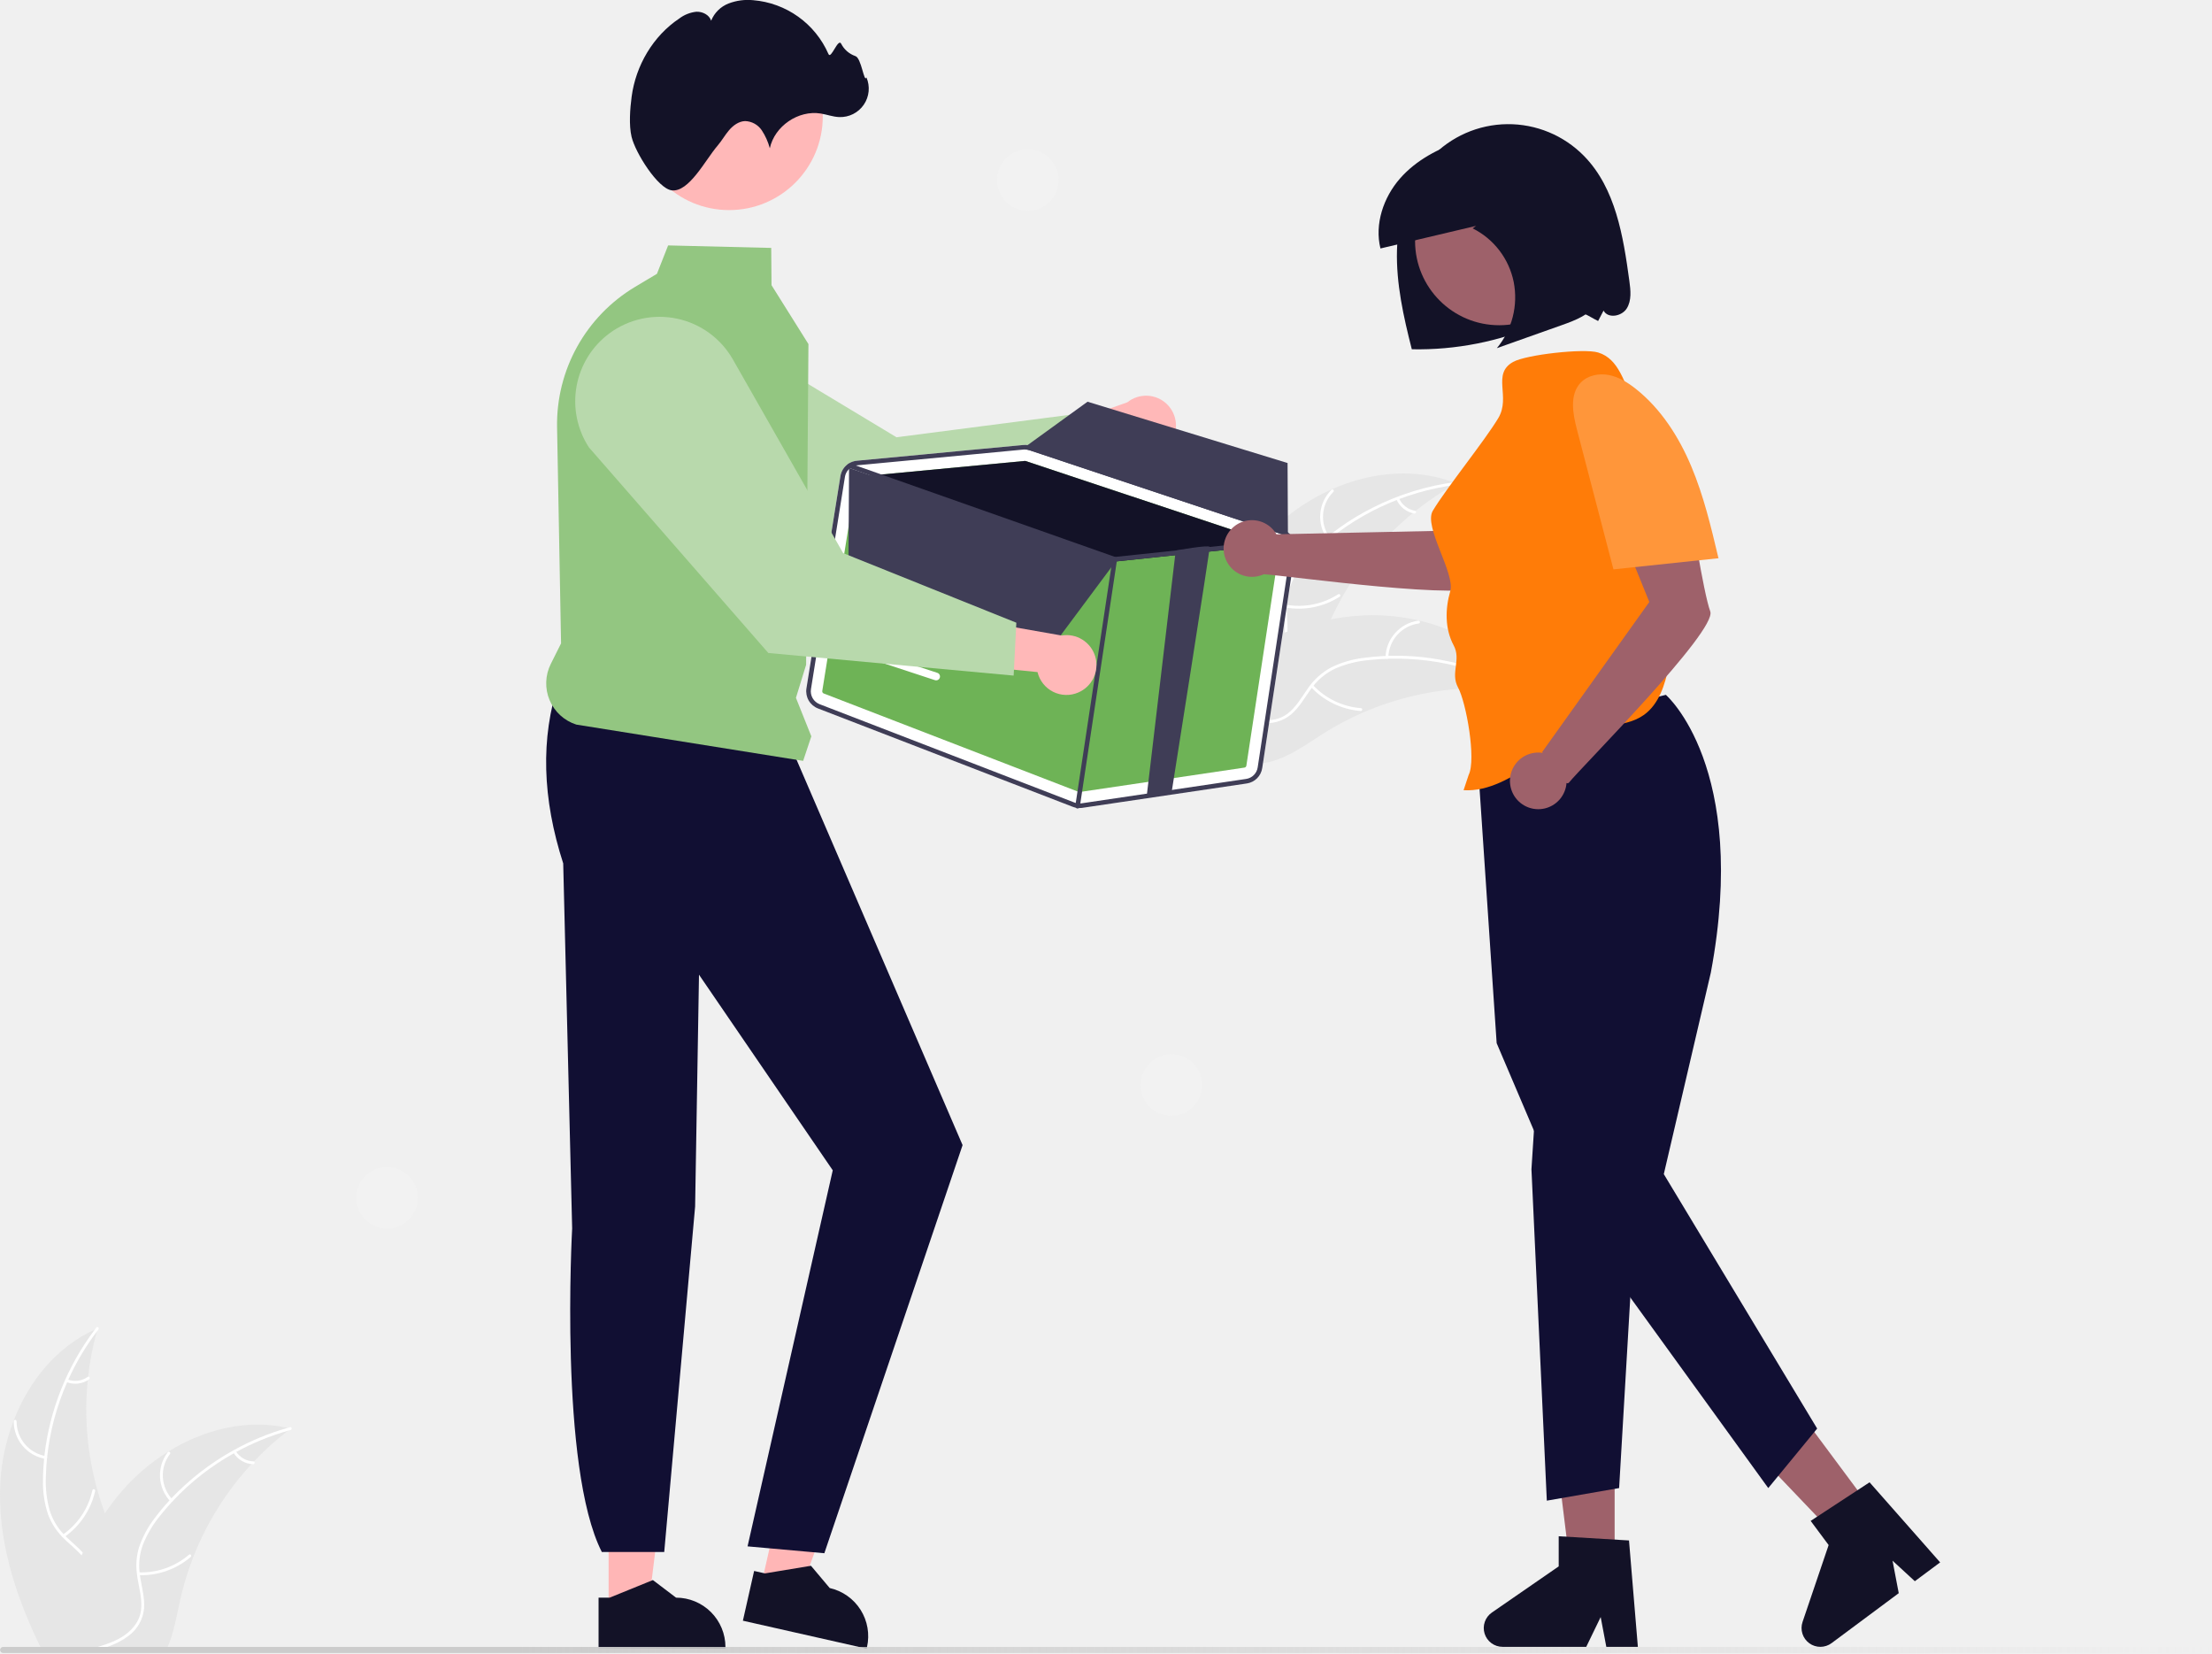
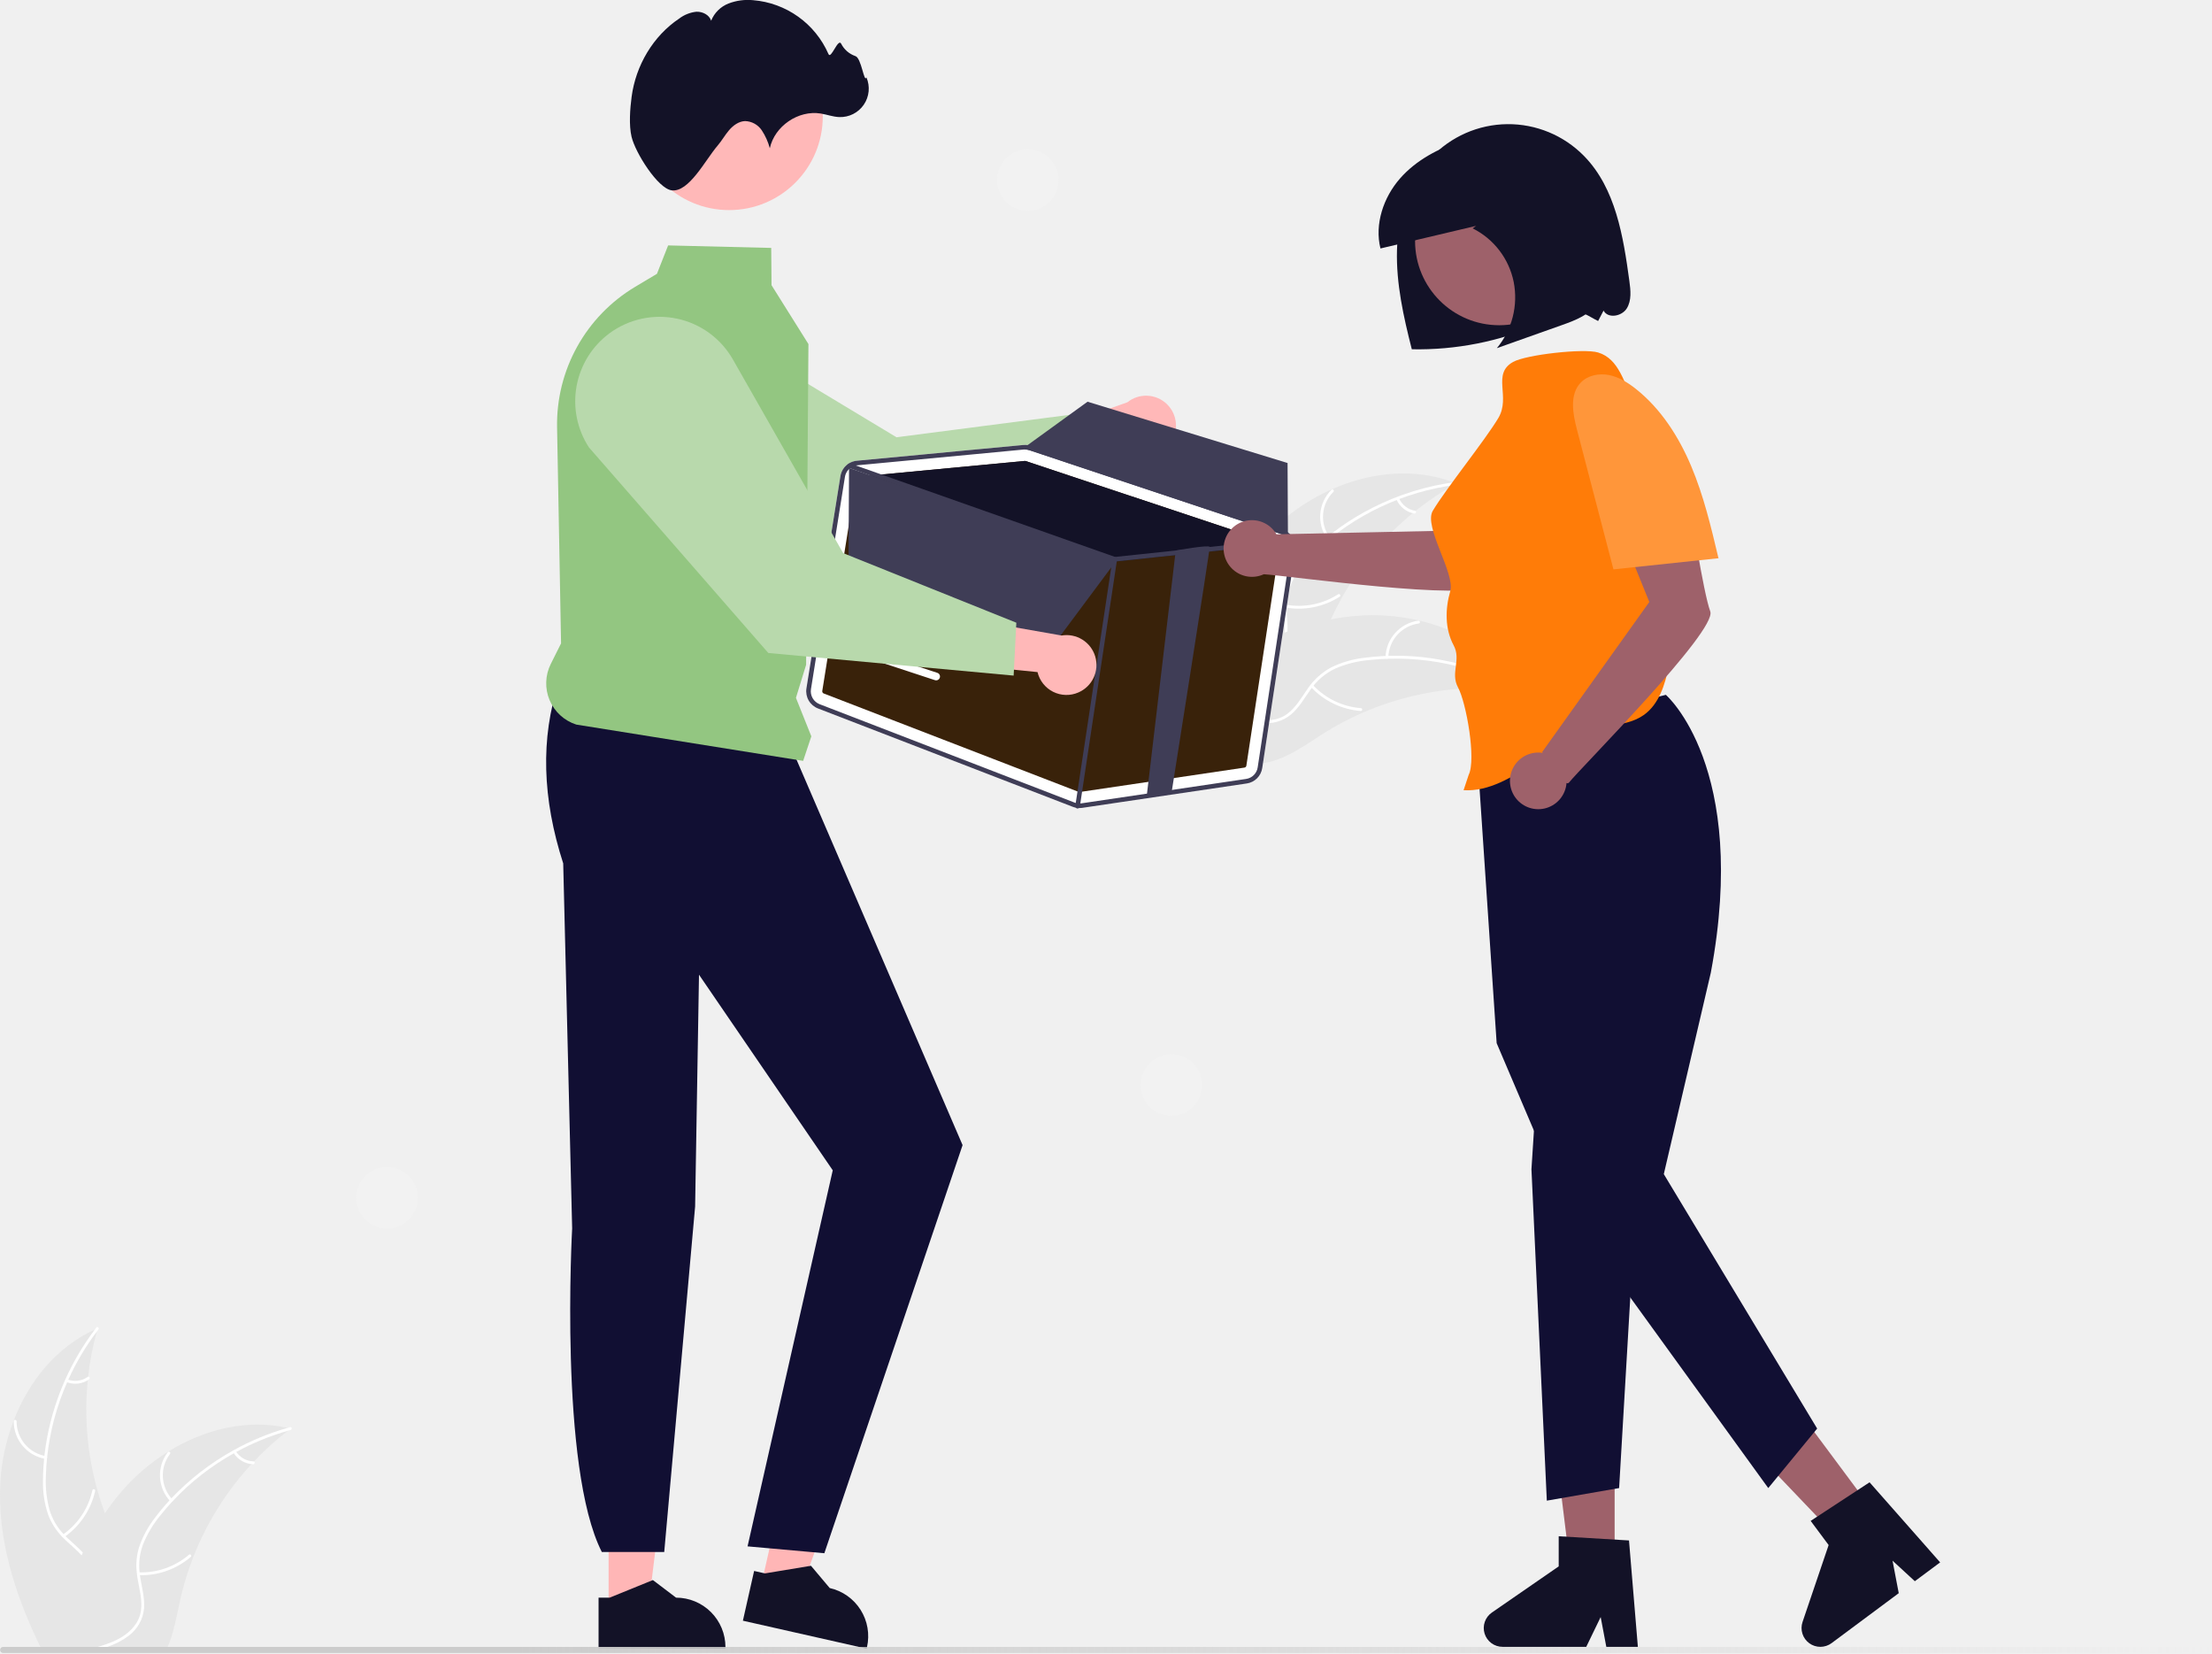
<svg xmlns="http://www.w3.org/2000/svg" width="863" height="645" viewBox="0 0 863 645" fill="none">
  <g clip-path="url(#clip0_1126_7400)">
    <path d="M629.943 612.644H612.777L604.608 546.435H629.943V612.644Z" fill="#9E616A" />
    <path d="M639.003 642.385H626.693L624.495 630.763L618.868 642.385H586.219C584.654 642.385 583.13 641.885 581.869 640.958C580.609 640.03 579.678 638.724 579.212 637.23C578.746 635.736 578.77 634.132 579.281 632.653C579.791 631.173 580.761 629.896 582.049 629.007L608.121 611V599.25L635.545 600.887L639.003 642.385Z" fill="#131227" />
    <path d="M731.923 590.981L718.148 601.224L672.085 552.969L692.415 537.851L731.923 590.981Z" fill="#9E616A" />
    <path d="M756.94 609.441L747.061 616.786L738.363 608.771L740.782 621.456L714.583 640.938C713.327 641.872 711.806 642.38 710.241 642.388C708.676 642.396 707.15 641.903 705.884 640.982C704.619 640.061 703.681 638.76 703.208 637.268C702.735 635.776 702.751 634.172 703.253 632.69L713.431 602.683L706.419 593.255L729.402 578.204L756.94 609.441Z" fill="#131227" />
    <path d="M649.928 271.04C649.928 271.04 682.496 299.178 667.47 379.392L649.124 457.989L708.954 557.245L689.877 580.452L612.097 473.019L583.912 406.905L576.003 289.236L649.928 271.04Z" fill="#110F33" />
    <path d="M599.447 425.746L597.488 456.084L603.483 585.365L631.692 580.452L637.083 488.406L599.447 425.746Z" fill="#110F33" />
    <path d="M237.445 628.211L252.796 628.21L260.098 569.001L237.443 569.002L237.445 628.211Z" fill="#FFB6B6" />
    <path d="M233.53 623.199L237.85 623.199L254.719 616.339L263.76 623.198H263.762C268.871 623.198 273.771 625.228 277.384 628.841C280.997 632.454 283.027 637.354 283.027 642.463V643.089L233.53 643.091L233.53 623.199Z" fill="#131227" />
    <path d="M296.932 618.538L311.905 621.918L332.071 565.772L309.972 560.782L296.932 618.538Z" fill="#FFB6B6" />
    <path d="M294.216 612.786L298.431 613.738L316.397 610.762L323.705 619.444L323.706 619.445C328.69 620.57 333.022 623.63 335.751 627.95C338.479 632.27 339.38 637.496 338.255 642.48L338.117 643.091L289.835 632.19L294.216 612.786Z" fill="#131227" />
    <path d="M218.003 266.236C210.806 287.942 211.567 311.504 219.733 336.792L223.224 479.17C223.224 479.17 218.023 572.539 234.806 605.395H259.146L271.197 470.643L272.71 380.197L324.893 456.503L291.656 603.192L321.613 605.87L375.547 446.679L309.003 292.236L218.003 266.236Z" fill="#110F33" />
    <path d="M498.697 204.408C517.315 187.631 545.006 179.196 568.235 188.603C544.407 201.831 526.027 223.062 516.347 248.538C512.649 258.376 509.56 269.704 500.465 274.971C494.805 278.249 487.764 278.409 481.419 276.827C475.073 275.244 469.257 272.072 463.52 268.932L461.888 268.896C469.215 244.93 480.08 221.184 498.697 204.408Z" fill="#E6E6E6" />
    <path d="M568.105 189.112C547.533 191.771 528.321 200.844 513.199 215.043C509.889 218.042 507.073 221.544 504.853 225.42C502.813 229.265 501.841 233.587 502.036 237.935C502.136 241.994 502.709 246.133 501.821 250.145C501.337 252.192 500.424 254.114 499.145 255.783C497.865 257.453 496.247 258.833 494.397 259.834C489.851 262.447 484.637 263.271 479.511 263.899C473.819 264.597 467.896 265.231 462.969 268.424C462.372 268.811 461.806 267.862 462.402 267.475C470.975 261.921 481.822 263.942 491.04 260.235C495.341 258.505 499.146 255.469 500.494 250.878C501.671 246.863 501.084 242.594 500.947 238.486C500.695 234.246 501.484 230.009 503.246 226.145C505.261 222.169 507.938 218.564 511.162 215.486C518.31 208.44 526.521 202.562 535.495 198.066C545.709 192.879 556.734 189.477 568.095 188.008C568.798 187.917 568.804 189.022 568.105 189.112Z" fill="white" />
    <path d="M517.799 210.184C515.761 207.324 514.807 203.832 515.106 200.332C515.405 196.833 516.938 193.554 519.431 191.08C519.938 190.582 520.736 191.345 520.23 191.844C517.903 194.143 516.475 197.198 516.204 200.457C515.932 203.717 516.834 206.966 518.747 209.618C519.163 210.195 518.212 210.758 517.799 210.184Z" fill="white" />
    <path d="M501.714 235.884C508.783 237.137 516.065 235.679 522.108 231.801C522.706 231.416 523.271 232.365 522.674 232.749C516.379 236.773 508.798 238.275 501.444 236.955C500.743 236.829 501.017 235.759 501.714 235.884Z" fill="white" />
    <path d="M545.798 194.341C546.356 195.612 547.221 196.725 548.315 197.579C549.409 198.433 550.698 199.002 552.067 199.235C552.769 199.353 552.494 200.423 551.797 200.306C550.286 200.042 548.863 199.412 547.652 198.47C546.441 197.529 545.479 196.306 544.85 194.907C544.78 194.78 544.76 194.631 544.796 194.491C544.831 194.35 544.919 194.228 545.041 194.15C545.167 194.075 545.317 194.054 545.459 194.09C545.601 194.125 545.723 194.216 545.798 194.341Z" fill="white" />
    <path d="M593.813 269.507C593.372 269.447 592.932 269.386 592.485 269.332C586.559 268.545 580.578 268.241 574.603 268.423C574.141 268.43 573.672 268.444 573.211 268.464C558.82 269.056 544.663 272.314 531.461 278.074C526.21 280.371 521.141 283.064 516.298 286.13C509.611 290.364 502.696 295.487 495.22 297.214C494.442 297.403 493.653 297.544 492.858 297.635L461.969 270.89C461.93 270.794 461.884 270.704 461.844 270.608L460.562 269.596C460.8 269.421 461.052 269.244 461.29 269.068C461.428 268.966 461.573 268.869 461.711 268.767C461.806 268.701 461.9 268.635 461.981 268.569C462.013 268.547 462.044 268.525 462.069 268.51C462.151 268.445 462.233 268.393 462.308 268.334C463.71 267.341 465.122 266.356 466.543 265.38C466.549 265.373 466.549 265.373 466.562 265.372C477.32 257.825 488.935 251.582 501.163 246.772C501.53 246.634 501.903 246.488 502.284 246.361C507.791 244.314 513.456 242.719 519.223 241.595C522.383 240.989 525.571 240.544 528.776 240.26C537.058 239.544 545.401 240.135 553.499 242.012C569.642 245.755 584.409 254.62 593.155 268.445C593.379 268.798 593.596 269.147 593.813 269.507Z" fill="#E6E6E6" />
    <path d="M593.404 269.839C575.378 259.576 554.575 255.254 533.953 257.486C529.504 257.888 525.147 258.988 521.042 260.747C517.098 262.589 513.719 265.454 511.257 269.043C508.894 272.344 506.859 275.994 503.734 278.663C502.115 280.006 500.23 280.991 498.203 281.554C496.176 282.116 494.053 282.244 491.973 281.929C486.77 281.279 482.111 278.797 477.64 276.213C472.675 273.343 467.564 270.283 461.708 269.866C460.998 269.815 461.118 268.717 461.826 268.768C472.015 269.494 479.459 277.638 489.051 280.228C493.527 281.436 498.394 281.303 502.233 278.449C505.591 275.953 507.692 272.19 510.056 268.827C512.407 265.29 515.588 262.383 519.322 260.358C523.324 258.397 527.632 257.13 532.059 256.613C542.009 255.291 552.104 255.541 561.976 257.355C573.254 259.362 584.105 263.284 594.061 268.951C594.677 269.302 594.016 270.188 593.404 269.839Z" fill="white" />
    <path d="M540.55 256.376C540.646 252.865 541.986 249.503 544.331 246.889C546.677 244.274 549.876 242.579 553.356 242.106C554.06 242.012 554.238 243.103 553.533 243.196C550.292 243.631 547.312 245.211 545.133 247.649C542.954 250.088 541.718 253.225 541.649 256.495C541.633 257.206 540.535 257.083 540.55 256.376Z" fill="white" />
    <path d="M512.234 267.212C517.125 272.468 523.817 275.689 530.976 276.23C531.686 276.283 531.566 277.381 530.857 277.328C523.408 276.751 516.451 273.386 511.374 267.904C510.89 267.382 511.754 266.692 512.234 267.212Z" fill="white" />
    <path d="M572.445 260.584C572.125 261.935 572.146 263.344 572.505 264.684C572.865 266.025 573.551 267.256 574.504 268.266C574.994 268.782 574.13 269.471 573.643 268.958C572.596 267.838 571.839 266.478 571.439 264.997C571.039 263.516 571.007 261.96 571.347 260.465C571.367 260.321 571.442 260.191 571.555 260.1C571.668 260.009 571.811 259.964 571.956 259.975C572.101 259.992 572.234 260.065 572.326 260.179C572.417 260.293 572.46 260.438 572.445 260.584Z" fill="white" />
    <path d="M51.273 627.136C49.823 632.576 46.013 637.106 41.413 640.406C40.663 640.946 39.893 641.446 39.113 641.916C38.873 642.056 38.633 642.206 38.383 642.336C38.113 642.496 37.843 642.646 37.573 642.786H15.943C15.553 641.996 15.173 641.196 14.793 640.406C5.523 620.926 -0.987 599.906 0.123 578.496C0.564 570.191 2.308 562.008 5.293 554.246C11.233 538.776 22.073 525.386 36.983 518.646C37.353 518.476 37.743 518.306 38.123 518.146C38.003 518.576 37.883 518.996 37.763 519.426C36.164 525.189 35.033 531.071 34.383 537.016C34.323 537.476 34.273 537.936 34.233 538.406C32.813 552.744 34.074 567.22 37.953 581.096C37.963 581.126 37.973 581.166 37.983 581.196C38.833 584.266 39.82 587.289 40.943 590.266C41.823 592.616 42.773 594.936 43.813 597.216C48.153 606.786 53.973 616.986 51.273 627.136Z" fill="#E6E6E6" />
    <path d="M38.393 518.596C38.183 518.876 37.973 519.146 37.763 519.426C33.371 525.247 29.641 531.539 26.643 538.186C26.483 538.516 26.333 538.846 26.203 539.186C22.095 548.468 19.457 558.332 18.383 568.426C18.372 568.495 18.365 568.565 18.363 568.636C18.113 570.996 17.963 573.376 17.903 575.756C17.681 580.217 18.163 584.685 19.333 588.996C20.4 592.516 22.269 595.741 24.793 598.416C25.043 598.686 25.293 598.956 25.563 599.216C25.763 599.426 25.983 599.636 26.193 599.836C28.213 601.766 30.423 603.556 32.323 605.626C33.194 606.554 33.981 607.558 34.673 608.626C35.779 610.415 36.493 612.419 36.769 614.504C37.044 616.59 36.876 618.71 36.273 620.726C34.913 625.786 31.803 630.056 28.623 634.126C27.033 636.166 25.393 638.226 23.973 640.406C23.453 641.186 22.973 641.976 22.533 642.786H21.273C21.693 641.976 22.153 641.186 22.653 640.406C26.303 634.656 31.493 629.716 34.183 623.386C36.003 619.116 36.553 614.276 34.253 610.086C33.579 608.867 32.764 607.733 31.823 606.706C29.993 604.636 27.803 602.866 25.813 600.996C25.313 600.526 24.823 600.046 24.353 599.546C21.861 597.014 19.939 593.98 18.713 590.646C17.326 586.411 16.67 581.971 16.773 577.516C16.773 574.676 16.923 571.816 17.203 568.976C17.233 568.616 17.273 568.246 17.313 567.876C19.358 550.004 26.15 533.006 36.983 518.646C37.183 518.366 37.393 518.096 37.603 517.826C38.033 517.266 38.823 518.046 38.393 518.596Z" fill="white" />
    <path d="M17.717 569.07C14.253 568.489 11.109 566.695 8.846 564.009C6.583 561.323 5.348 557.92 5.363 554.408C5.365 554.264 5.422 554.128 5.523 554.026C5.624 553.924 5.76 553.866 5.903 553.862C6.046 553.859 6.185 553.912 6.29 554.009C6.396 554.106 6.459 554.241 6.467 554.384C6.448 557.654 7.598 560.824 9.711 563.321C11.823 565.817 14.758 567.477 17.987 568C18.689 568.114 18.414 569.184 17.717 569.07Z" fill="white" />
    <path d="M24.516 598.617C30.4 594.504 34.518 588.324 36.049 581.309C36.2 580.614 37.271 580.885 37.12 581.579C35.514 588.876 31.215 595.299 25.082 599.565C24.497 599.972 23.934 599.021 24.516 598.617Z" fill="white" />
    <path d="M26.312 538.069C27.606 538.573 29.004 538.748 30.382 538.579C31.759 538.409 33.074 537.9 34.206 537.097C34.785 536.684 35.348 537.635 34.772 538.045C33.517 538.927 32.065 539.487 30.543 539.678C29.021 539.869 27.476 539.684 26.042 539.14C25.903 539.1 25.784 539.008 25.709 538.884C25.635 538.759 25.611 538.611 25.642 538.469C25.678 538.327 25.769 538.206 25.895 538.131C26.02 538.056 26.171 538.034 26.312 538.069Z" fill="white" />
    <path d="M113.413 557.266C113.063 557.536 112.703 557.806 112.353 558.086C107.606 561.719 103.161 565.733 99.063 570.086C98.743 570.416 98.423 570.756 98.113 571.096L98.103 571.106C88.387 581.653 80.705 593.906 75.443 607.246L75.413 607.336C75.403 607.366 75.393 607.386 75.383 607.416C73.298 612.756 71.616 618.244 70.353 623.836C69.133 629.296 68.133 635.146 66.223 640.406C65.933 641.216 65.613 642.016 65.273 642.786H20.813C20.963 641.996 21.123 641.196 21.283 640.406C23.545 628.819 27.08 617.517 31.823 606.706C31.983 606.346 32.143 605.986 32.323 605.626C34.772 600.284 37.652 595.151 40.933 590.276L40.934 590.272L40.936 590.269L40.939 590.267L40.943 590.266C42.745 587.606 44.681 585.04 46.743 582.576C52.091 576.213 58.409 570.732 65.463 566.336C65.503 566.306 65.553 566.286 65.593 566.256C79.633 557.546 96.273 553.396 112.183 556.986H112.193C112.603 557.076 113.003 557.166 113.413 557.266Z" fill="#E6E6E6" />
    <path d="M113.363 557.796C113.023 557.886 112.683 557.986 112.353 558.086C105.345 560.088 98.58 562.862 92.183 566.356C91.863 566.526 91.543 566.706 91.223 566.886C82.383 571.82 74.358 578.091 67.433 585.476C67.428 585.481 67.424 585.488 67.423 585.496C67.343 585.576 67.253 585.666 67.183 585.746C65.583 587.466 64.043 589.256 62.583 591.096C59.727 594.527 57.426 598.383 55.763 602.526C54.492 605.978 54.044 609.68 54.453 613.336C54.483 613.706 54.533 614.066 54.583 614.436C54.623 614.726 54.663 615.016 54.713 615.316C55.373 619.326 56.513 623.346 56.193 627.436C55.998 629.532 55.362 631.562 54.327 633.394C53.291 635.226 51.879 636.819 50.183 638.066C49.031 638.957 47.799 639.74 46.503 640.406C44.651 641.361 42.72 642.157 40.733 642.786H36.803C37.333 642.636 37.853 642.486 38.383 642.336C40.264 641.805 42.111 641.161 43.913 640.406C44.943 639.975 45.945 639.481 46.913 638.926C50.933 636.616 54.283 633.076 54.983 628.346C55.593 624.206 54.413 620.066 53.713 616.016C53.593 615.316 53.483 614.626 53.423 613.936C52.946 610.429 53.236 606.86 54.273 603.476C55.712 599.255 57.863 595.311 60.633 591.816C62.347 589.54 64.176 587.354 66.113 585.266C66.353 584.996 66.603 584.726 66.863 584.456C73.934 577.018 82.098 570.702 91.073 565.726H91.083C97.757 562.011 104.837 559.078 112.183 556.986H112.193C112.523 556.886 112.863 556.786 113.193 556.696C113.883 556.516 114.043 557.606 113.363 557.796Z" fill="white" />
    <path d="M66.468 585.645C64.052 583.095 62.622 579.77 62.432 576.263C62.242 572.756 63.306 569.295 65.431 566.5C65.864 565.935 66.761 566.58 66.328 567.145C64.344 569.745 63.354 572.969 63.537 576.234C63.72 579.499 65.065 582.592 67.328 584.953C67.819 585.466 66.956 586.156 66.468 585.645Z" fill="white" />
    <path d="M54.107 613.33C61.282 613.588 68.291 611.133 73.736 606.454C74.275 605.99 74.967 606.851 74.429 607.315C68.753 612.173 61.454 614.714 53.988 614.428C53.276 614.4 53.399 613.302 54.107 613.33Z" fill="white" />
    <path d="M91.996 566.067C92.725 567.249 93.736 568.23 94.938 568.924C96.14 569.619 97.496 570.003 98.883 570.044C99.595 570.063 99.471 571.161 98.764 571.142C97.231 571.09 95.735 570.663 94.405 569.899C93.075 569.135 91.952 568.058 91.135 566.76C91.048 566.644 91.008 566.499 91.024 566.355C91.039 566.211 91.109 566.078 91.219 565.983C91.334 565.892 91.479 565.85 91.625 565.866C91.77 565.881 91.903 565.954 91.996 566.067Z" fill="white" />
    <path d="M456.383 173.13C455.356 174.479 454.046 175.588 452.545 176.377C451.044 177.166 449.389 177.616 447.695 177.696C446.001 177.776 444.31 177.483 442.741 176.839C441.173 176.195 439.765 175.215 438.616 173.967L400.815 190.407L404.497 169.306L439.829 156.929C442.052 155.138 444.856 154.225 447.707 154.363C450.559 154.501 453.261 155.68 455.302 157.677C457.342 159.674 458.579 162.35 458.778 165.198C458.978 168.046 458.125 170.868 456.383 173.13Z" fill="#FFB8B8" />
    <path d="M431.157 179.718L343.36 218.826L343.171 218.759L243.104 183.1C235.651 179.205 229.968 172.607 227.22 164.659C224.472 156.71 224.866 148.012 228.323 140.344C230.238 136.108 233.03 132.326 236.512 129.246C239.995 126.166 244.091 123.859 248.53 122.477C252.969 121.094 257.65 120.667 262.266 121.224C266.882 121.781 271.327 123.309 275.31 125.708L349.778 170.567L421.99 161.208L431.157 179.718Z" fill="#B8D9AC" />
    <path d="M862.703 643.596C862.704 643.752 862.673 643.907 862.614 644.052C862.554 644.196 862.466 644.328 862.356 644.438C862.245 644.549 862.114 644.636 861.969 644.696C861.825 644.756 861.67 644.786 861.513 644.786H1.223C0.908 644.786 0.605 644.66 0.382 644.437C0.159 644.214 0.033 643.911 0.033 643.596C0.033 643.28 0.159 642.978 0.382 642.754C0.605 642.531 0.908 642.406 1.223 642.406H861.513C861.67 642.405 861.825 642.436 861.969 642.495C862.114 642.555 862.245 642.643 862.356 642.753C862.466 642.864 862.554 642.995 862.614 643.14C862.673 643.284 862.704 643.439 862.703 643.596Z" fill="url(#paint0_linear_1126_7400)" />
    <path d="M313.343 296.796L224.838 282.64C222.516 281.896 220.384 280.659 218.585 279.014C216.787 277.368 215.367 275.353 214.421 273.107C213.475 270.86 213.027 268.436 213.106 266C213.186 263.563 213.792 261.173 214.882 258.994L218.896 250.965L217.337 166.619C217.149 155.647 219.854 144.82 225.179 135.225C230.504 125.631 238.263 117.609 247.673 111.965L256.304 106.804L260.666 95.728L300.886 96.709L301.003 111.236L315.407 134.204L315.406 134.299L314.503 259.313L310.533 272.214L316.535 287.22L313.343 296.796Z" fill="#93C681" />
    <path d="M284.459 81.954C304.642 81.954 321.003 65.593 321.003 45.41C321.003 25.227 304.642 8.866 284.459 8.866C264.276 8.866 247.915 25.227 247.915 45.41C247.915 65.593 264.276 81.954 284.459 81.954Z" fill="#FFB8B8" />
    <path d="M246.406 53.377C245.316 48.785 245.816 42.323 246.432 37.7C248.047 25.578 254.778 14.055 265.005 7.229C266.944 5.756 269.249 4.841 271.67 4.581C274.089 4.48 276.712 5.775 277.455 8.08C278.064 6.558 278.979 5.178 280.142 4.024C281.306 2.871 282.694 1.967 284.22 1.371C287.286 0.196 290.583 -0.248 293.851 0.073C300.184 0.595 306.258 2.822 311.428 6.518C316.597 10.213 320.67 15.239 323.214 21.063C324.19 23.381 326.916 14.816 328.153 17.007C329.29 19.285 331.272 21.027 333.677 21.861C336.1 22.537 337.084 32.521 338.038 30.193C338.778 31.914 339.07 33.793 338.888 35.657C338.706 37.521 338.055 39.309 336.996 40.854C335.937 42.398 334.504 43.65 332.831 44.492C331.158 45.334 329.299 45.738 327.428 45.668C324.961 45.576 322.603 44.669 320.166 44.278C311.45 42.882 302.206 49.201 300.342 57.829C299.675 55.334 298.61 52.963 297.187 50.808C296.464 49.736 295.497 48.852 294.364 48.23C293.231 47.607 291.966 47.264 290.674 47.229C288.194 47.322 286.014 48.943 284.406 50.832C282.797 52.721 281.588 54.925 279.968 56.804C275.212 62.317 268.78 75.174 262.003 74.236C256.655 73.496 247.894 59.646 246.406 53.377Z" fill="#131227" />
    <path d="M505.364 214.541C505.62 212.875 505.278 211.172 504.398 209.734C503.518 208.297 502.157 207.217 500.557 206.687L402.144 173.91C401.2 173.594 400.201 173.48 399.211 173.573L374.544 175.906L360.39 177.248L334.272 179.717C332.695 179.867 331.212 180.537 330.057 181.621C328.902 182.705 328.139 184.142 327.888 185.706L314.627 268.544C314.376 270.16 314.683 271.813 315.499 273.23C316.314 274.648 317.588 275.744 319.111 276.34L418.551 314.724C419.018 314.905 419.503 315.036 419.998 315.113C420.718 315.229 421.452 315.235 422.173 315.129L486.429 305.606C487.945 305.386 489.349 304.684 490.434 303.603C491.519 302.523 492.227 301.121 492.452 299.606L505.364 214.541Z" fill="white" />
-     <path d="M321.365 270.503L420.805 308.885C420.95 308.943 421.108 308.961 421.262 308.939L485.509 299.417C485.7 299.391 485.876 299.303 486.013 299.168C486.149 299.032 486.237 298.856 486.264 298.665L499.184 213.598C499.213 213.391 499.17 213.179 499.06 213C498.951 212.821 498.783 212.686 498.584 212.617L497.923 212.393L400.165 179.847C400.121 179.831 400.075 179.82 400.028 179.814C399.952 179.8 399.875 179.796 399.798 179.802L339.633 185.495L334.859 185.943C334.663 185.964 334.48 186.048 334.336 186.183C334.193 186.318 334.097 186.497 334.064 186.691L320.805 269.525C320.773 269.728 320.811 269.935 320.913 270.113C321.015 270.291 321.174 270.428 321.365 270.503Z" fill="#6EB356" />
+     <path d="M321.365 270.503L420.805 308.885C420.95 308.943 421.108 308.961 421.262 308.939L485.509 299.417C485.7 299.391 485.876 299.303 486.013 299.168C486.149 299.032 486.237 298.856 486.264 298.665L499.184 213.598C499.213 213.391 499.17 213.179 499.06 213C498.951 212.821 498.783 212.686 498.584 212.617L497.923 212.393L400.165 179.847C400.121 179.831 400.075 179.82 400.028 179.814C399.952 179.8 399.875 179.796 399.798 179.802L339.633 185.495L334.859 185.943C334.663 185.964 334.48 186.048 334.336 186.183C334.193 186.318 334.097 186.497 334.064 186.691L320.805 269.525C320.773 269.728 320.811 269.935 320.913 270.113C321.015 270.291 321.174 270.428 321.365 270.503Z" fill="#39220a" />
    <path d="M339.634 185.495L399.798 179.802C399.875 179.796 399.952 179.8 400.028 179.814C400.075 179.82 400.121 179.831 400.165 179.847L497.923 212.393L472.136 215.123L462.486 216.139L435.025 219.041C434.945 219.045 434.865 219.044 434.785 219.038C434.736 219.023 434.687 219.008 434.628 218.993L339.634 185.495Z" fill="#131227" />
    <path d="M319.109 276.345L418.549 314.727C419.017 314.908 419.504 315.035 420 315.107C420.72 315.226 421.454 315.235 422.177 315.134L486.424 305.612C487.94 305.391 489.345 304.688 490.431 303.607C491.517 302.526 492.226 301.124 492.453 299.608L505.362 214.541C505.553 213.286 505.409 212.004 504.944 210.824C504.879 210.667 504.813 210.51 504.737 210.362C504.225 209.284 503.446 208.356 502.473 207.665C501.888 207.244 501.242 206.915 500.558 206.688L500.441 206.647L402.149 173.909C401.748 173.781 401.338 173.681 400.922 173.611C400.354 173.531 399.778 173.519 399.207 173.578L374.544 175.902L360.392 177.252L334.269 179.719C333.2 179.819 332.168 180.16 331.25 180.716C331.179 180.751 331.112 180.791 331.048 180.838C331.002 180.867 330.959 180.9 330.918 180.936C330.116 181.483 329.435 182.187 328.914 183.006C328.394 183.825 328.046 184.742 327.891 185.699L314.621 268.543C314.37 270.16 314.678 271.814 315.494 273.233C316.31 274.651 317.585 275.749 319.109 276.345ZM329.652 185.988C329.813 184.995 330.253 184.069 330.921 183.317C331.124 183.075 331.35 182.854 331.597 182.658C332.272 182.113 333.069 181.741 333.921 181.574C334.089 181.54 334.259 181.516 334.43 181.502L378.415 177.347L399.379 175.352C399.522 175.336 399.652 175.338 399.783 175.33C400.101 175.324 400.418 175.347 400.731 175.401C401.019 175.438 401.302 175.506 401.576 175.602L499.984 208.381C500.062 208.408 500.129 208.435 500.207 208.463C501.102 208.795 501.888 209.367 502.48 210.116C502.948 210.69 503.29 211.355 503.483 212.069C503.676 212.784 503.716 213.531 503.601 214.262L490.68 299.338C490.511 300.473 489.981 301.523 489.169 302.334C488.357 303.144 487.307 303.672 486.172 303.84L421.915 313.361C420.995 313.493 420.058 313.386 419.192 313.051L319.751 274.679C318.611 274.229 317.658 273.406 317.047 272.344C316.437 271.282 316.206 270.043 316.392 268.833L329.652 185.988Z" fill="#3F3D56" />
    <path d="M330.704 181.387C330.756 181.237 330.849 181.103 330.972 181.001C331.012 180.968 331.056 180.939 331.101 180.913C331.142 180.897 331.185 180.871 331.227 180.855C331.426 180.774 331.648 180.771 331.851 180.844L333.921 181.574L435.036 217.243L458.701 214.743L471.944 213.346L499.974 210.379L502.48 210.116L502.967 210.062C503.177 210.043 503.387 210.098 503.561 210.217C503.735 210.337 503.862 210.513 503.919 210.716C503.933 210.763 503.942 210.81 503.946 210.859C503.967 211.051 503.924 211.245 503.825 211.412C503.726 211.578 503.575 211.708 503.396 211.781C503.317 211.814 503.233 211.836 503.148 211.848L499.739 212.205L472.136 215.123L462.486 216.139L435.025 219.041C434.945 219.045 434.865 219.044 434.784 219.038C434.736 219.023 434.687 219.008 434.628 218.993L331.597 182.658L331.247 182.534C331.167 182.508 331.093 182.467 331.028 182.413C330.872 182.298 330.756 182.137 330.698 181.953C330.64 181.769 330.642 181.57 330.704 181.387Z" fill="#3F3D56" />
    <path d="M420.271 315.368C420.038 315.33 419.829 315.203 419.69 315.013C419.551 314.822 419.493 314.585 419.528 314.352L434.045 218.018C434.08 217.783 434.207 217.573 434.398 217.432C434.589 217.291 434.828 217.232 435.062 217.267L435.07 217.269C435.303 217.306 435.511 217.433 435.65 217.624C435.789 217.814 435.848 218.051 435.812 218.284L421.296 314.618C421.26 314.853 421.133 315.064 420.942 315.204C420.752 315.345 420.513 315.404 420.279 315.369L420.271 315.368Z" fill="#3F3D56" />
    <path d="M457.068 309.256L447.413 310.275L458.706 214.741C458.706 214.741 471.601 212.406 471.946 213.342C472.158 213.901 457.16 308.644 457.068 309.256Z" fill="#3F3D56" />
    <path d="M331.25 182.533L330.99 226.1L408.116 255.488L435.813 218.284L331.25 182.533Z" fill="#3F3D56" />
    <path d="M502.483 210.118C501.838 209.307 500.97 208.704 499.986 208.381L401.58 175.603C401.304 175.51 401.02 175.441 400.732 175.397C400.418 175.343 400.1 175.319 399.782 175.326L399.941 174.328L400.927 173.615L424.295 156.696L502.335 180.613L502.471 207.665L502.483 210.118Z" fill="#3F3D56" />
    <path d="M335.181 252.472C335.291 252.483 335.401 252.506 335.507 252.541L365.7 262.458C366.078 262.582 366.391 262.851 366.571 263.206C366.751 263.561 366.782 263.973 366.658 264.351C366.534 264.729 366.265 265.042 365.91 265.222C365.555 265.401 365.143 265.433 364.765 265.308L334.571 255.392C334.22 255.276 333.925 255.036 333.74 254.717C333.556 254.397 333.495 254.021 333.571 253.66C333.646 253.298 333.852 252.978 334.149 252.759C334.446 252.54 334.813 252.438 335.181 252.472Z" fill="white" />
    <path d="M457.003 435.236C463.631 435.236 469.003 429.863 469.003 423.236C469.003 416.608 463.631 411.236 457.003 411.236C450.376 411.236 445.003 416.608 445.003 423.236C445.003 429.863 450.376 435.236 457.003 435.236Z" fill="#F2F2F2" />
    <path d="M151.003 479.236C157.631 479.236 163.003 473.863 163.003 467.236C163.003 460.608 157.631 455.236 151.003 455.236C144.376 455.236 139.003 460.608 139.003 467.236C139.003 473.863 144.376 479.236 151.003 479.236Z" fill="#F2F2F2" />
    <path d="M401.003 82.236C407.631 82.236 413.003 76.863 413.003 70.236C413.003 63.608 407.631 58.236 401.003 58.236C394.376 58.236 389.003 63.608 389.003 70.236C389.003 76.863 394.376 82.236 401.003 82.236Z" fill="#F2F2F2" />
    <path d="M420.692 270.121C419.137 270.797 417.452 271.124 415.757 271.078C414.062 271.032 412.397 270.615 410.881 269.857C409.364 269.098 408.032 268.016 406.979 266.687C405.926 265.358 405.177 263.814 404.785 262.164L363.773 258.021L377.303 241.415L414.174 247.895C416.989 247.42 419.881 247.995 422.301 249.509C424.721 251.024 426.502 253.374 427.305 256.113C428.109 258.853 427.879 261.792 426.66 264.374C425.441 266.956 423.318 269.001 420.692 270.121Z" fill="#FFB8B8" />
    <path d="M395.467 263.534L299.758 254.715L299.627 254.564L229.776 174.528C225.179 167.485 223.449 158.952 224.938 150.674C226.428 142.397 231.026 135.002 237.789 130.004C241.532 127.246 245.816 125.312 250.36 124.328C254.904 123.345 259.605 123.335 264.153 124.3C268.702 125.264 272.994 127.181 276.748 129.924C280.502 132.667 283.632 136.173 285.933 140.213L328.955 215.758L396.521 242.905L395.467 263.534Z" fill="#B8D9AC" />
    <path d="M635.69 109.617C633.314 92.183 630.333 73.465 618.036 60.88C614.135 56.887 609.465 53.725 604.308 51.585C599.152 49.446 593.615 48.372 588.032 48.43C582.45 48.488 576.937 49.675 571.825 51.921C566.714 54.167 562.111 57.425 558.292 61.498C549.342 71.047 545.389 84.455 545.027 97.538C544.665 110.621 547.579 123.559 550.811 136.242C567.917 136.583 584.897 133.241 600.597 126.442C604.523 124.738 608.386 122.812 612.534 121.756C616.682 120.7 619.639 123.357 623.497 125.209L625.615 121.154C627.349 124.38 632.718 123.424 634.665 120.322C636.612 117.219 636.185 113.246 635.69 109.617Z" fill="#131227" />
    <path d="M567.884 206.925L498.008 208.42C496.935 206.565 495.346 205.062 493.434 204.094C491.522 203.125 489.37 202.733 487.24 202.966C485.11 203.198 483.093 204.045 481.435 205.402C479.777 206.76 478.55 208.57 477.902 210.613C477.254 212.656 477.214 214.842 477.786 216.908C478.358 218.973 479.518 220.827 481.125 222.245C482.732 223.662 484.717 224.582 486.837 224.893C488.957 225.204 491.122 224.891 493.068 223.994C502.336 224.52 574.84 234.811 579.165 228.179C583.556 221.448 606.99 197.693 606.99 197.693L588.977 172.049L567.884 206.925Z" fill="#9E616A" />
    <path d="M584.911 126.865C603.043 126.865 617.741 112.167 617.741 94.035C617.741 75.904 603.043 61.205 584.911 61.205C566.78 61.205 552.081 75.904 552.081 94.035C552.081 112.167 566.78 126.865 584.911 126.865Z" fill="#9E616A" />
    <path d="M637.494 157.204C633.625 149.504 631.745 139.992 623.497 137.496C617.927 135.81 595.4 138.336 590.324 141.182C581.88 145.915 589.532 154.784 584.55 163.084C579.135 172.106 564.418 190.213 559.003 199.236C555.28 205.439 567.82 223.646 565.807 230.594C563.795 237.543 563.698 245.341 567.127 251.711C570.196 257.413 565.755 262.456 568.842 268.148C572.052 274.068 575.99 296.201 573.003 302.236L571.003 308.236C590.85 309.402 607.538 285.692 627.261 283.194C632.16 282.574 637.247 281.764 641.284 278.92C647.23 274.731 649.581 267.131 651.05 260.007C658.121 225.186 653.349 189.001 637.494 157.204Z" fill="#FF7C08" />
    <path d="M667.25 238.505C664.485 230.96 659.481 197.969 659.481 197.969L628.157 197.05L643.471 234.822L601.681 293.325C601.681 293.325 601.758 293.454 601.899 293.683C599.702 293.33 597.449 293.649 595.436 294.598C593.423 295.547 591.743 297.081 590.617 299C589.49 300.919 588.969 303.133 589.122 305.353C589.274 307.573 590.094 309.696 591.472 311.442C592.851 313.189 594.725 314.479 596.849 315.143C598.972 315.808 601.247 315.815 603.376 315.165C605.504 314.516 607.386 313.238 608.777 311.501C610.167 309.763 611.001 307.647 611.168 305.428C611.322 305.516 611.502 305.548 611.677 305.518C611.852 305.488 612.011 305.398 612.126 305.263C616.776 299.428 670.014 246.051 667.25 238.505Z" fill="#9E616A" />
    <path d="M670.434 217.67C667.559 205.536 664.663 193.335 659.815 181.845C654.968 170.355 648.029 159.502 638.269 151.739C635.148 149.258 631.66 147.067 627.748 146.296C623.836 145.524 619.428 146.387 616.681 149.277C612.285 153.9 613.608 161.322 615.22 167.495C619.975 185.695 624.729 203.896 629.483 222.096C643.212 220.641 656.942 219.185 670.671 217.73L670.434 217.67Z" fill="#FF963A" />
    <path d="M625.139 98.589C623.93 90.647 622.667 82.638 619.826 75.16C616.986 67.682 612.408 60.678 605.84 56.441C595.441 49.734 581.978 51.028 570.319 54.886C561.303 57.87 552.502 62.405 546.143 69.695C539.785 76.986 536.214 87.389 538.579 96.922C551.016 93.984 563.452 91.045 575.888 88.107L574.527 89.069C578.61 91.105 582.176 94.045 584.954 97.665C587.731 101.285 589.648 105.49 590.557 109.962C591.447 114.488 591.319 119.154 590.184 123.625C589.048 128.095 586.933 132.257 583.992 135.81C592.474 132.801 600.955 129.792 609.437 126.783C614.672 124.926 620.275 122.786 623.38 118.023C626.979 112.5 626.143 105.18 625.139 98.589Z" fill="#131227" />
  </g>
  <defs>
    <linearGradient id="paint0_linear_1126_7400" x1="202.5" y1="645.003" x2="863" y2="645.005" gradientUnits="userSpaceOnUse">
      <stop stop-color="#CCCCCC" />
      <stop offset="1" stop-color="#CCCCCC" stop-opacity="0" />
    </linearGradient>
    <clipPath id="clip0_1126_7400">
      <rect width="862.703" height="644.786" fill="white" />
    </clipPath>
  </defs>
</svg>
